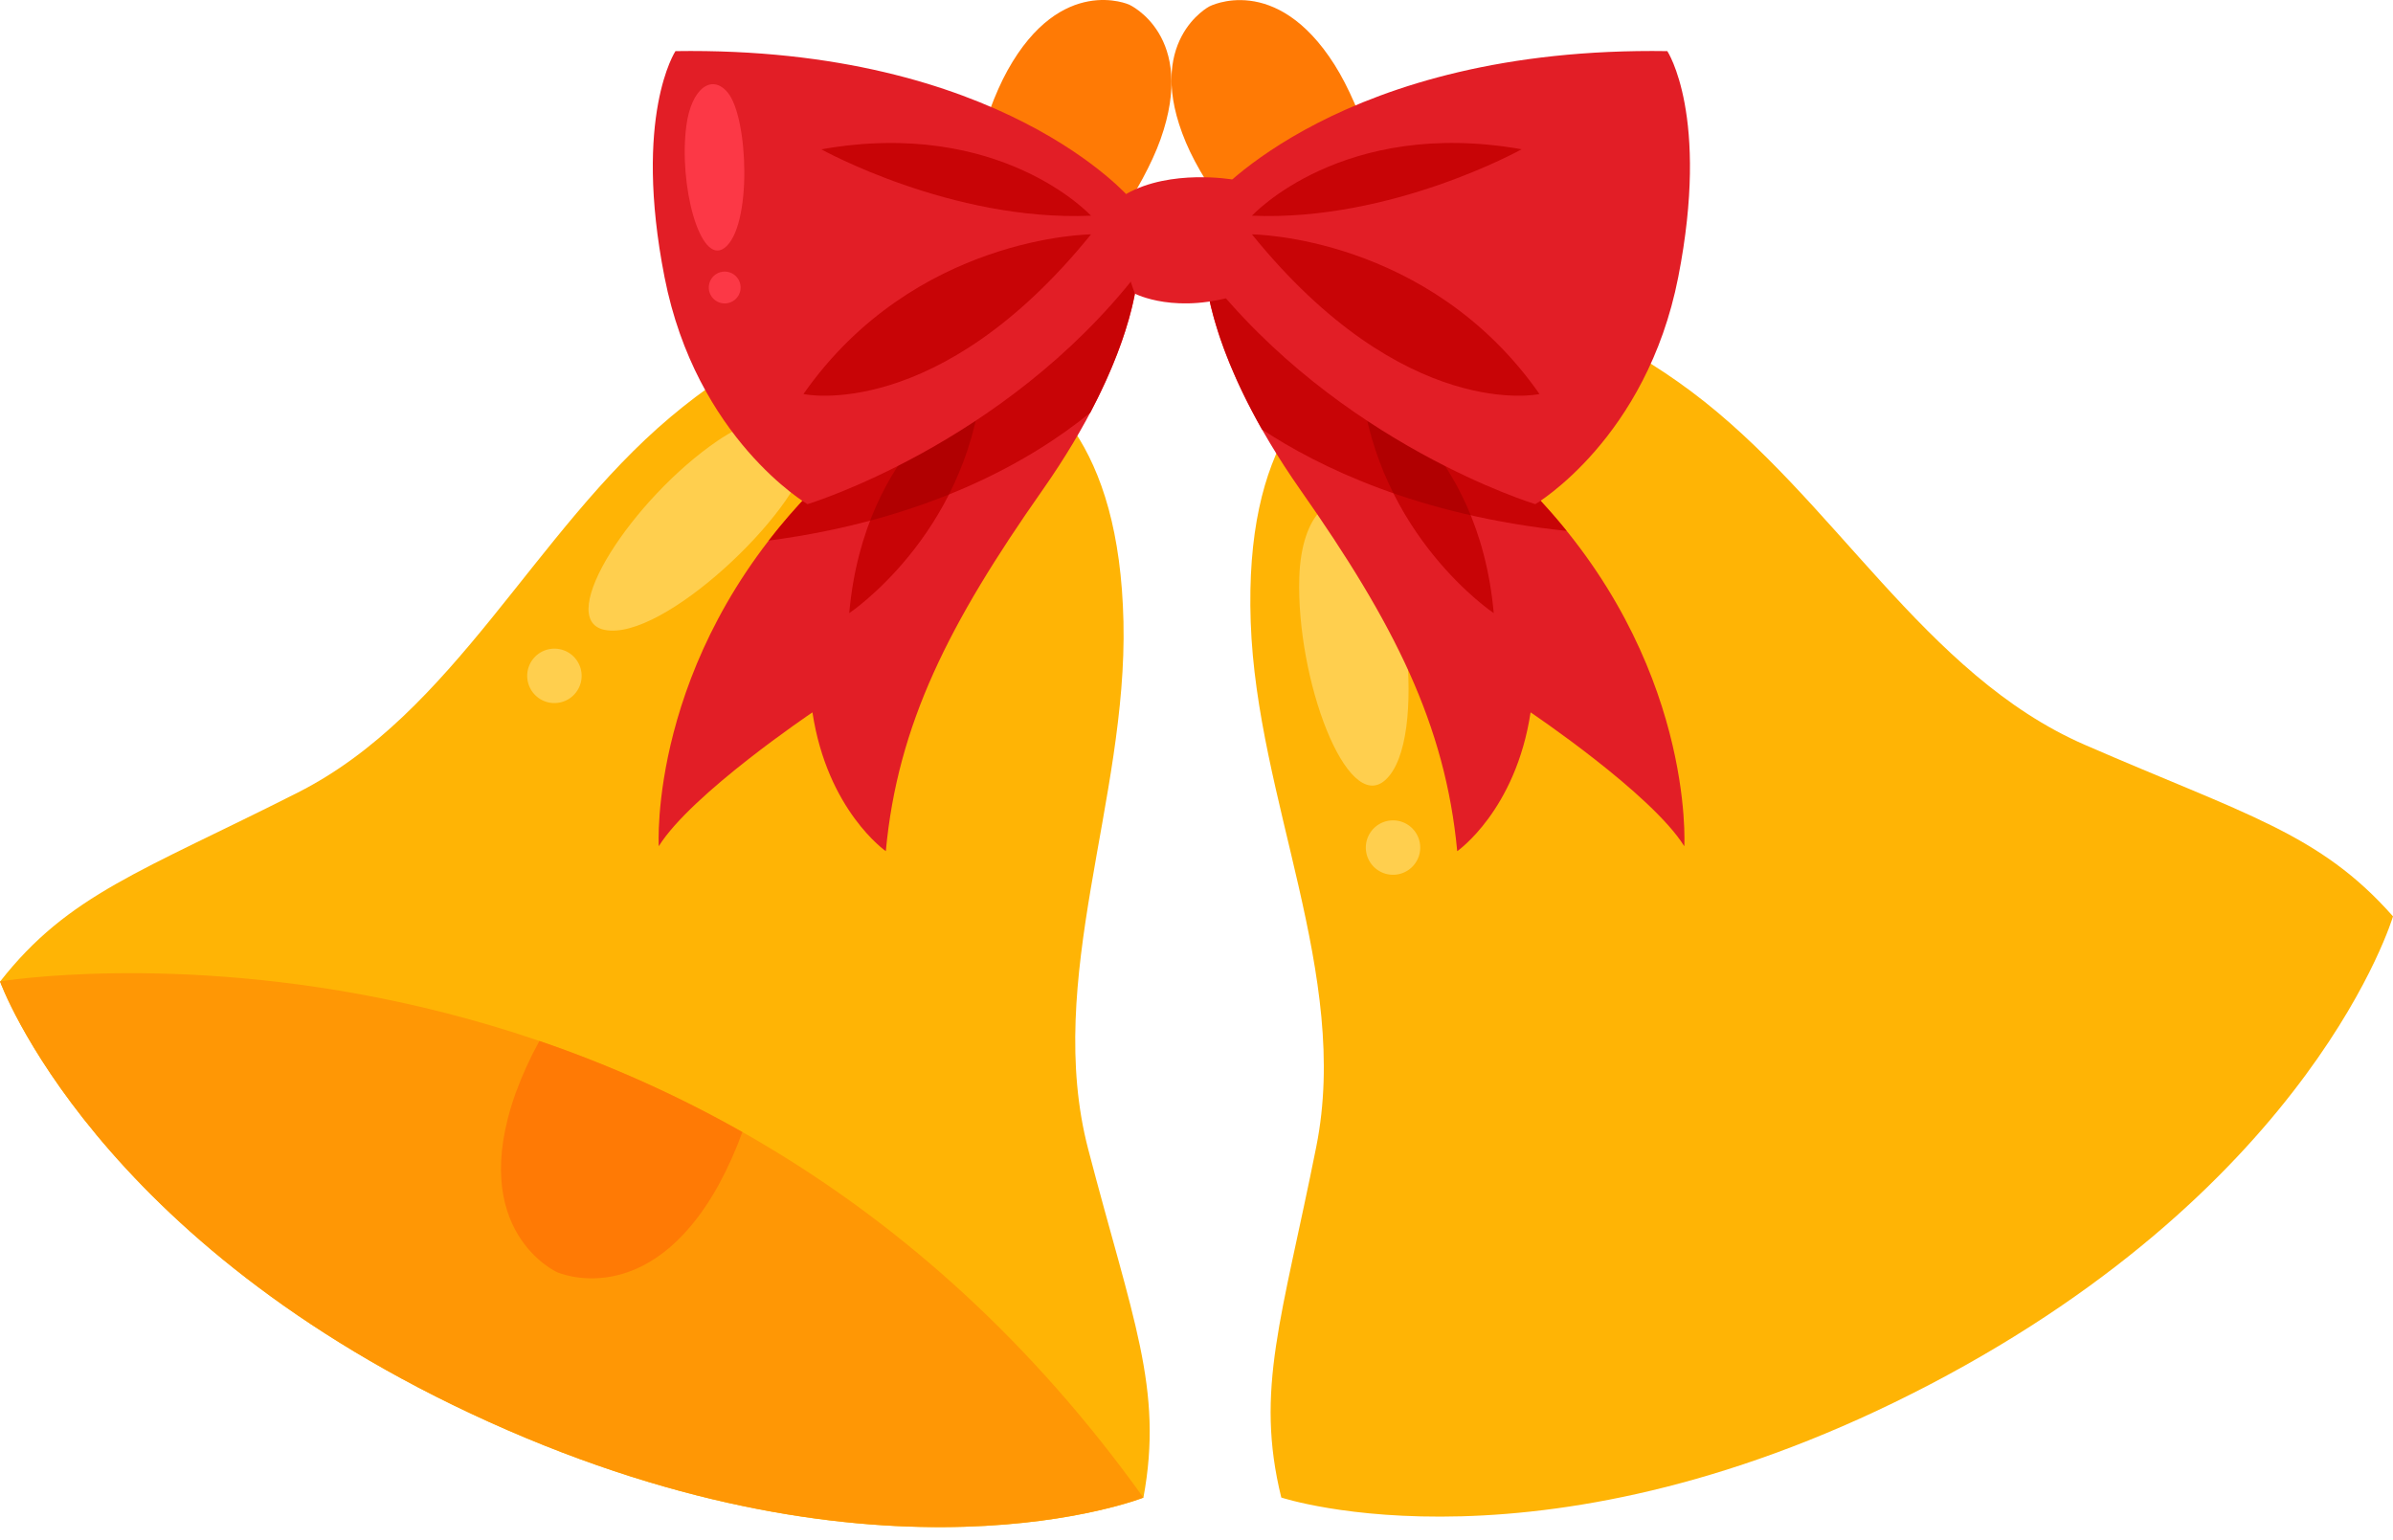
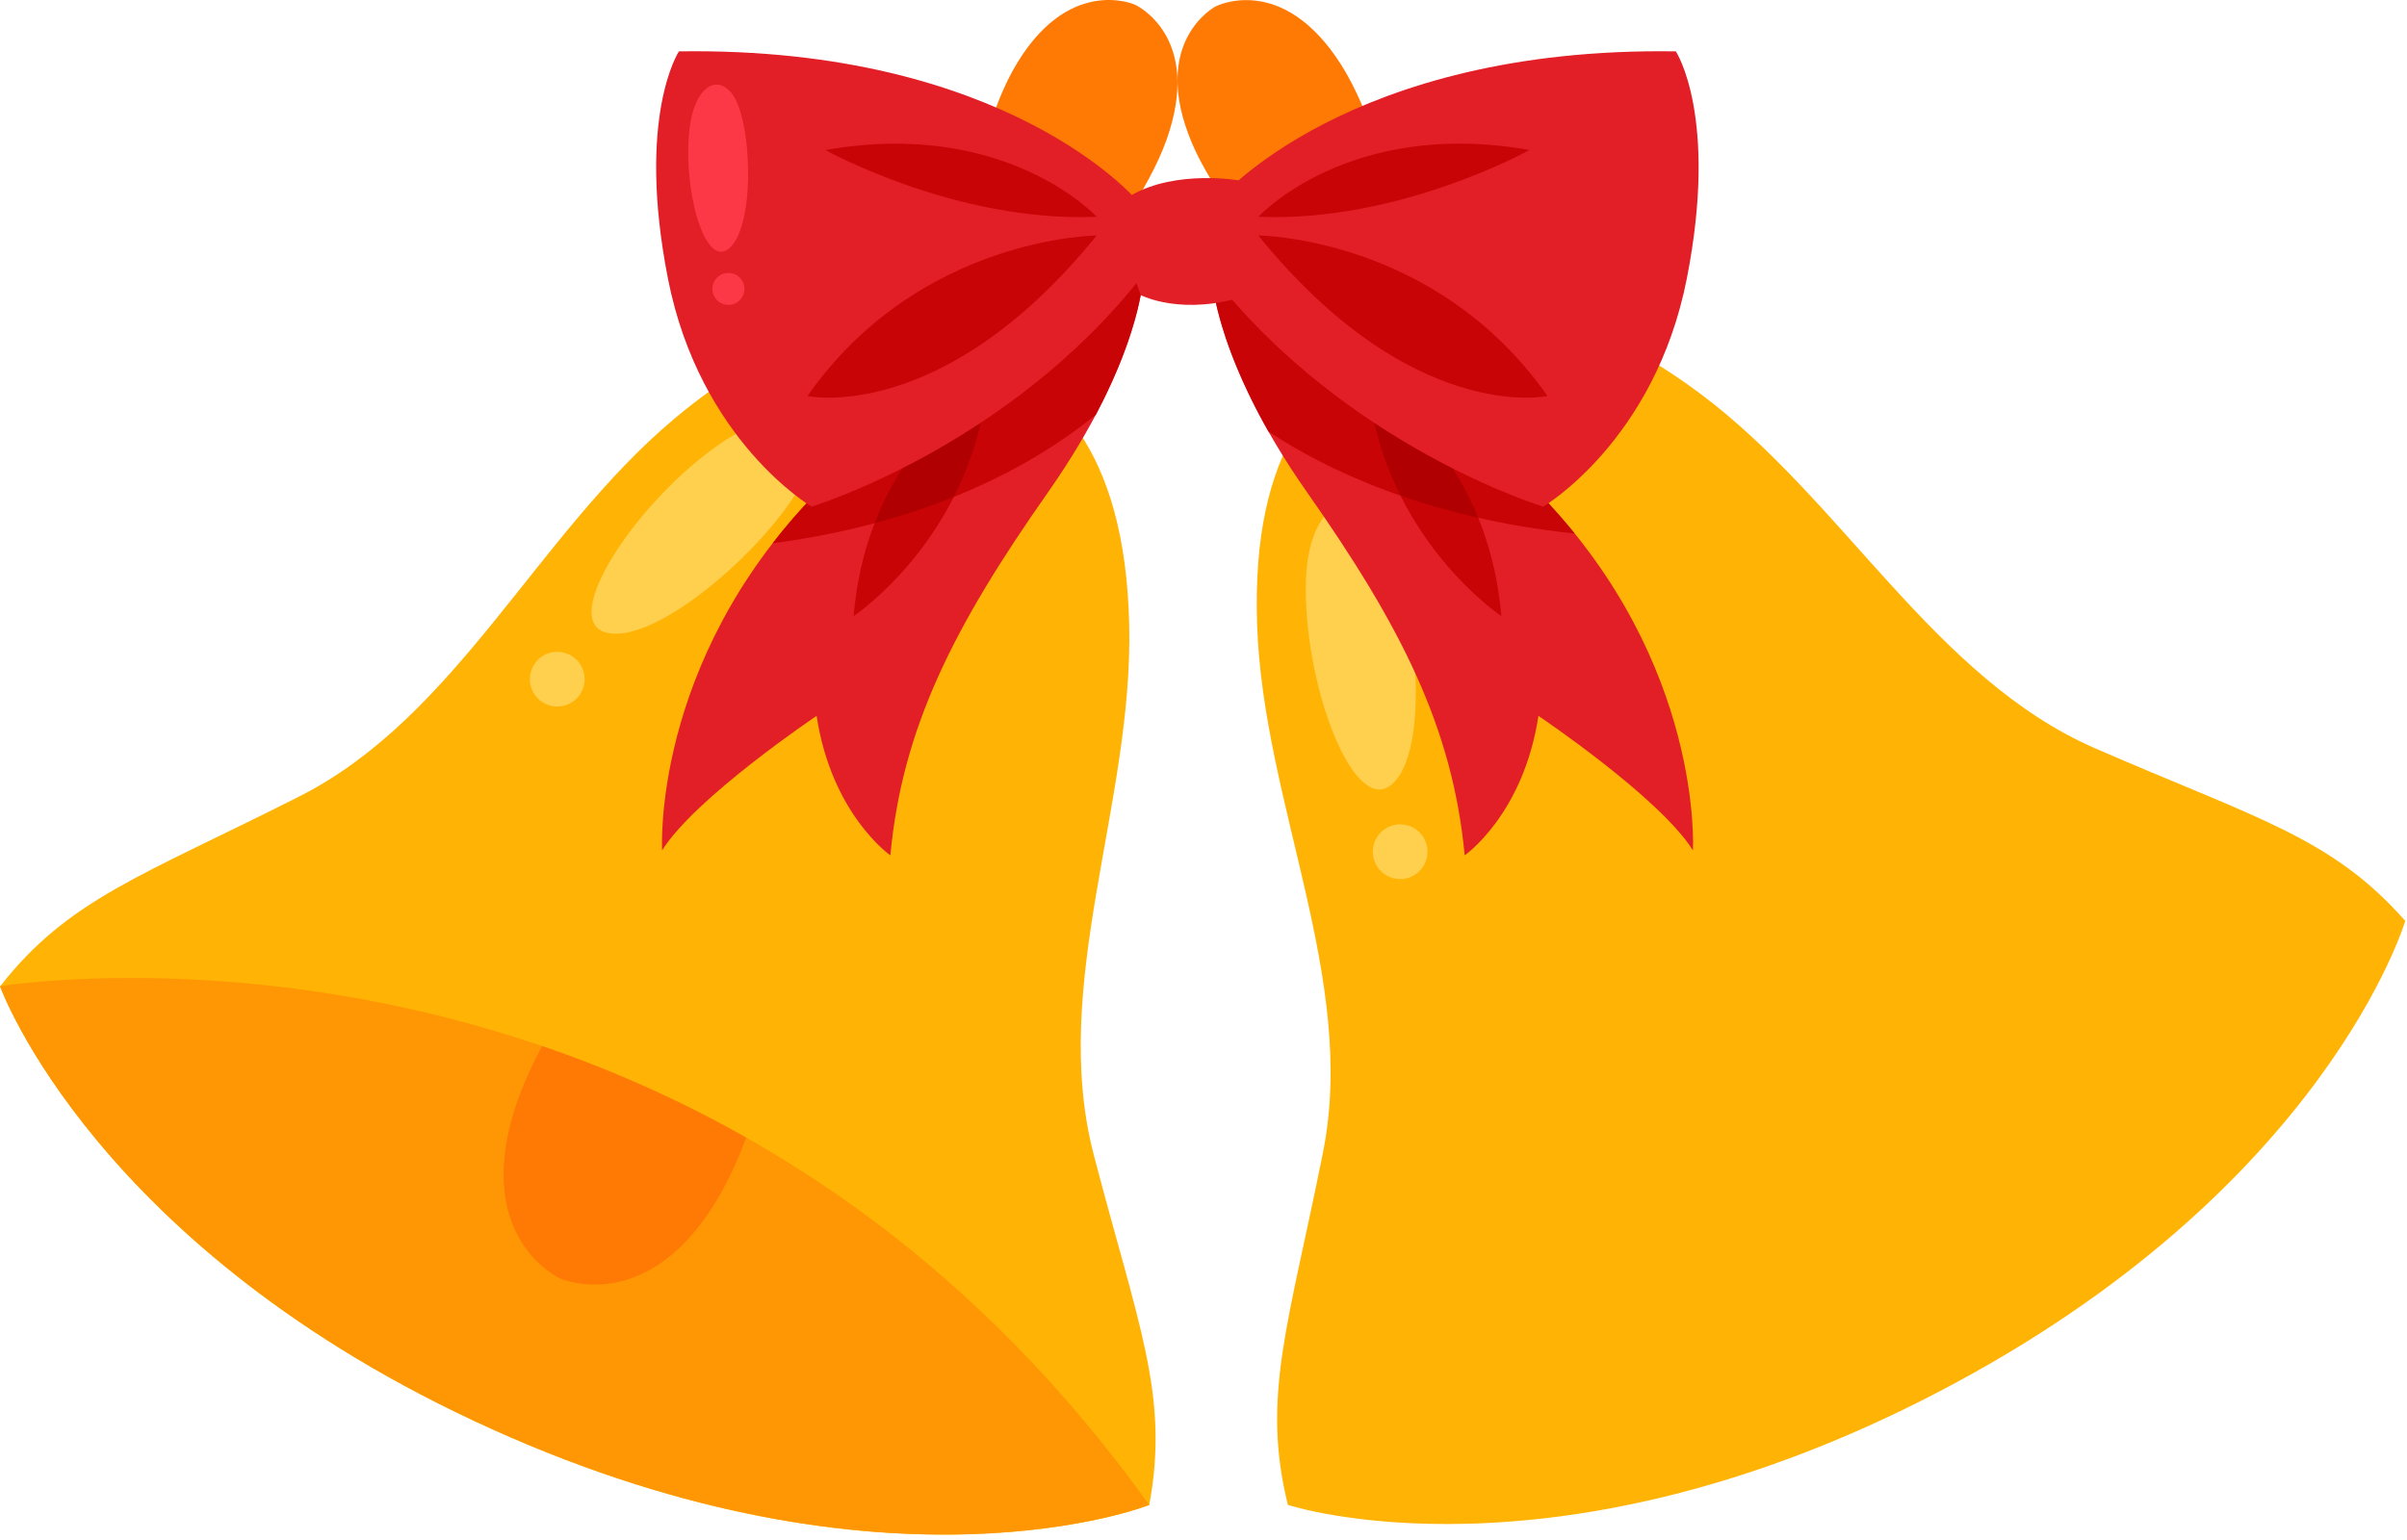
- <svg xmlns="http://www.w3.org/2000/svg" width="129" height="83" viewBox="0 0 129 83" fill="none">
-   <path d="M62.561 7.511C64.551 1.912 60.875 0.252 60.875 0.252C60.875 0.252 57.206 -1.408 54.316 3.789C51.577 8.722 50.515 20.221 50.515 20.221L51.355 21.338L52.749 21.23C52.749 21.23 60.67 12.829 62.561 7.511Z" fill="#FF7A05" />
-   <path d="M58.661 61.953C56.276 52.807 60.783 43.125 60.563 33.52C60.343 23.916 56.394 20.588 52.492 18.825C48.59 17.063 43.478 16.303 36.13 22.494C28.781 28.685 24.496 38.453 16.062 42.724C7.627 46.994 3.694 48.205 0.005 52.917C0.005 52.917 5.077 67.053 26.38 76.67C47.682 86.288 61.638 80.743 61.638 80.743C62.73 74.854 61.042 71.097 58.661 61.953Z" fill="#FFB405" />
-   <path d="M26.376 76.665C47.677 86.282 61.635 80.737 61.635 80.737C37.261 46.693 0 52.911 0 52.911C0 52.911 5.074 67.047 26.376 76.665Z" fill="#FF9705" />
+ <svg xmlns="http://www.w3.org/2000/svg" width="300" height="192" viewBox="0 0 300 192" fill="none">
+   <path d="M145.385 17.454C150.01 4.444 141.467 0.586 141.467 0.586C141.467 0.586 132.942 -3.272 126.223 8.805C119.859 20.268 117.391 46.992 117.391 46.992L119.343 49.588L122.583 49.336C122.583 49.336 140.99 29.812 145.385 17.454Z" fill="#FF7A05" />
+   <path d="M136.322 143.972C130.78 122.718 141.254 100.218 140.742 77.898C140.231 55.578 131.053 47.845 121.986 43.748C112.919 39.651 101.038 37.887 83.961 52.274C66.884 66.661 56.926 89.361 37.325 99.285C17.725 109.209 8.585 112.022 0.012 122.973C0.012 122.973 11.799 155.823 61.304 178.173C110.809 200.524 143.24 187.637 143.24 187.637C145.777 173.953 141.855 165.223 136.322 143.972Z" fill="#FFB405" />
+   <path d="M61.296 178.16C110.796 200.51 143.232 187.624 143.232 187.624C86.591 108.509 0 122.96 0 122.96C0 122.96 11.791 155.81 61.296 178.16Z" fill="#FF9705" />
  <g style="mix-blend-mode:screen">
    <g style="mix-blend-mode:screen">
-       <path d="M38.679 23.765C41.532 21.819 43.834 22.289 43.509 24.561C43.08 27.552 35.719 34.628 32.577 33.955C29.858 33.365 34.129 26.871 38.679 23.765Z" fill="#615B4A" />
+       <path d="M89.887 55.228C96.516 50.705 101.866 51.797 101.111 57.078C100.114 64.027 83.007 80.473 75.704 78.909C69.387 77.536 79.311 62.445 89.887 55.228Z" fill="#615B4A" />
    </g>
  </g>
  <g style="mix-blend-mode:screen">
    <g style="mix-blend-mode:screen">
-       <path d="M31.335 36.677C31.382 36.392 31.344 36.098 31.225 35.834C31.106 35.57 30.911 35.346 30.666 35.193C30.42 35.039 30.134 34.962 29.845 34.97C29.555 34.978 29.274 35.072 29.038 35.24C28.801 35.408 28.62 35.642 28.516 35.912C28.413 36.183 28.392 36.478 28.456 36.761C28.52 37.043 28.666 37.301 28.876 37.5C29.086 37.7 29.35 37.833 29.636 37.883C29.827 37.916 30.022 37.911 30.211 37.868C30.4 37.825 30.578 37.746 30.736 37.634C30.894 37.522 31.028 37.379 31.131 37.215C31.234 37.051 31.303 36.868 31.335 36.677Z" fill="#615B4A" />
+       <path d="M72.818 85.234C72.929 84.57 72.84 83.888 72.563 83.274C72.287 82.66 71.834 82.141 71.263 81.784C70.692 81.427 70.029 81.247 69.355 81.266C68.682 81.285 68.03 81.504 67.481 81.894C66.931 82.283 66.51 82.827 66.269 83.456C66.028 84.085 65.979 84.771 66.128 85.428C66.276 86.085 66.616 86.683 67.105 87.147C67.593 87.611 68.207 87.92 68.871 88.035C69.314 88.112 69.768 88.1 70.207 88.001C70.646 87.902 71.061 87.717 71.427 87.456C71.794 87.196 72.106 86.866 72.345 86.484C72.583 86.103 72.744 85.678 72.818 85.234V85.234Z" fill="#615B4A" />
    </g>
  </g>
-   <path d="M29.077 56.12C28.578 57.026 28.149 57.969 27.793 58.941C25.146 66.383 30.027 68.584 30.027 68.584C30.027 68.584 34.908 70.785 38.735 63.89C39.234 62.971 39.663 62.016 40.019 61.032C36.532 59.059 32.868 57.414 29.077 56.12Z" fill="#FF7A05" />
-   <path d="M63.93 7.683C61.618 2.21 65.193 0.346 65.193 0.346C65.193 0.346 68.769 -1.523 71.946 3.497C74.963 8.267 76.688 19.684 76.688 19.684L75.913 20.849L74.514 20.819C74.514 20.819 66.122 12.884 63.93 7.683Z" fill="#FF7A05" />
-   <path d="M70.959 61.81C72.806 52.543 67.754 43.136 67.422 33.537C67.09 23.938 70.84 20.386 74.637 18.401C78.434 16.417 83.491 15.364 91.183 21.114C98.874 26.865 103.717 36.382 112.382 40.153C121.048 43.925 125.04 44.912 129 49.404C129 49.404 124.75 63.809 104.038 74.638C83.326 85.466 69.071 80.735 69.071 80.735C67.64 74.924 69.11 71.077 70.959 61.81Z" fill="#FFB405" />
+   <path d="M67.571 130.416C66.413 132.523 65.415 134.715 64.587 136.972C58.435 154.267 69.779 159.382 69.779 159.382C69.779 159.382 81.122 164.498 90.015 148.473C91.176 146.338 92.174 144.118 92.999 141.832C84.895 137.246 76.383 133.424 67.571 130.416V130.416Z" fill="#FF7A05" />
+   <path d="M148.565 17.855C143.194 5.135 151.502 0.804 151.502 0.804C151.502 0.804 159.811 -3.54 167.194 8.127C174.206 19.21 178.213 45.743 178.213 45.743L176.414 48.45L173.162 48.381C173.162 48.381 153.659 29.94 148.565 17.855Z" fill="#FF7A05" />
+   <path d="M164.9 143.639C169.193 122.103 157.453 100.243 156.682 77.936C155.91 55.628 164.623 47.375 173.447 42.763C182.271 38.151 194.024 35.704 211.898 49.068C229.773 62.432 241.027 84.547 261.164 93.312C281.302 102.076 290.578 104.37 299.782 114.81C299.782 114.81 289.905 148.286 241.773 173.45C193.641 198.613 160.514 187.619 160.514 187.619C157.189 174.115 160.603 165.175 164.9 143.639Z" fill="#FFB405" />
  <g style="mix-blend-mode:screen">
    <g style="mix-blend-mode:screen">
-       <path d="M70.042 31.123C70.152 27.672 71.887 26.089 73.527 27.691C75.69 29.8 77.067 39.919 74.672 42.059C72.601 43.912 69.867 36.63 70.042 31.123Z" fill="#615B4A" />
+       <path d="M162.769 72.326C163.025 64.307 167.057 60.629 170.868 64.35C175.894 69.252 179.096 92.766 173.528 97.741C168.716 102.047 162.364 85.123 162.769 72.326Z" fill="#615B4A" />
    </g>
  </g>
  <g style="mix-blend-mode:screen">
    <g style="mix-blend-mode:screen">
-       <path d="M76.143 44.668C75.94 44.461 75.68 44.318 75.397 44.258C75.113 44.198 74.818 44.224 74.549 44.331C74.28 44.439 74.049 44.624 73.885 44.863C73.721 45.102 73.631 45.384 73.627 45.673C73.623 45.963 73.704 46.248 73.862 46.491C74.019 46.734 74.245 46.926 74.511 47.041C74.777 47.156 75.071 47.19 75.356 47.138C75.641 47.086 75.905 46.951 76.113 46.75C76.253 46.615 76.364 46.455 76.441 46.277C76.518 46.099 76.559 45.908 76.561 45.715C76.564 45.521 76.528 45.329 76.457 45.149C76.385 44.97 76.278 44.806 76.143 44.668Z" fill="#615B4A" />
+       <path d="M176.947 103.802C176.476 103.321 175.873 102.99 175.214 102.851C174.555 102.712 173.87 102.771 173.244 103.021C172.619 103.271 172.081 103.701 171.7 104.256C171.318 104.811 171.109 105.466 171.1 106.14C171.09 106.813 171.281 107.474 171.646 108.04C172.012 108.605 172.537 109.05 173.155 109.317C173.773 109.585 174.457 109.663 175.12 109.543C175.782 109.423 176.395 109.109 176.879 108.641C177.202 108.328 177.461 107.955 177.64 107.542C177.818 107.129 177.913 106.685 177.92 106.236C177.926 105.786 177.844 105.339 177.677 104.922C177.51 104.504 177.262 104.124 176.947 103.802V103.802Z" fill="#615B4A" />
    </g>
  </g>
-   <path d="M60.897 13.872L61.327 14.729C61.327 14.729 61.218 19.271 56.19 26.434C51.162 33.597 48.387 39.047 47.752 45.889C47.752 45.889 44.599 43.697 43.797 38.405C43.797 38.405 37.276 42.789 35.512 45.621C35.512 45.621 34.925 35.626 43.689 26.544C52.454 17.462 56.931 12.834 56.931 12.834L60.897 13.872Z" fill="#E21E26" />
+   <path d="M141.519 32.237L142.516 34.228C142.516 34.228 142.265 44.783 130.58 61.43C118.896 78.076 112.446 90.741 110.971 106.642C110.971 106.642 103.643 101.547 101.781 89.249C101.781 89.249 86.626 99.437 82.525 106.019C82.525 106.019 81.161 82.791 101.529 61.685C121.897 40.58 132.303 29.825 132.303 29.825L141.519 32.237Z" fill="#E21E26" />
  <g style="mix-blend-mode:multiply">
    <g style="mix-blend-mode:multiply">
-       <path d="M52.934 20.707C52.934 20.707 46.598 23.879 45.78 33.054C45.773 33.062 52.026 28.892 52.934 20.707Z" fill="#E21E26" />
+       <path d="M123.013 48.121C123.013 48.121 108.289 55.492 106.388 76.814C106.371 76.832 120.903 67.142 123.013 48.121Z" fill="#E21E26" />
    </g>
  </g>
-   <path d="M65.406 13.873L64.981 14.729C64.981 14.729 65.089 19.271 70.117 26.434C75.145 33.597 77.913 39.051 78.555 45.889C78.555 45.889 81.708 43.697 82.51 38.405C82.51 38.405 89.031 42.789 90.796 45.622C90.796 45.622 91.383 35.626 82.618 26.544C73.853 17.462 69.383 12.831 69.383 12.831L65.406 13.873Z" fill="#E21E26" />
+   <path d="M151.997 32.238L151.008 34.229C151.008 34.229 151.26 44.784 162.944 61.43C174.629 78.077 181.061 90.75 182.553 106.642C182.553 106.642 189.881 101.548 191.744 89.25C191.744 89.25 206.898 99.438 210.999 106.02C210.999 106.02 212.363 82.791 191.996 61.686C171.628 40.581 161.239 29.817 161.239 29.817L151.997 32.238Z" fill="#E21E26" />
  <g style="mix-blend-mode:multiply">
    <g style="mix-blend-mode:multiply">
-       <path d="M73.369 20.707C73.369 20.707 79.705 23.879 80.523 33.054C80.531 33.062 74.277 28.892 73.369 20.707Z" fill="#E21E26" />
+       <path d="M170.502 48.121C170.502 48.121 185.226 55.492 187.127 76.814C187.144 76.832 172.612 67.142 170.502 48.121Z" fill="#E21E26" />
    </g>
  </g>
  <g style="mix-blend-mode:multiply">
    <g style="mix-blend-mode:multiply">
-       <path d="M84.454 28.622C83.893 27.925 83.282 27.231 82.62 26.54C78.361 22.126 75.12 18.771 72.898 16.477L68.209 14.966C68.209 14.966 66.224 14.212 65.364 13.951L64.981 14.729C64.981 14.729 65.058 17.912 68.028 23.149C71.052 25.15 76.416 27.786 84.454 28.622Z" fill="#E21E26" />
+       <path d="M196.263 66.515C194.958 64.895 193.537 63.283 192 61.677C182.101 51.418 174.57 43.622 169.407 38.291L158.511 34.778C158.511 34.778 153.898 33.026 151.899 32.421L151.008 34.228C151.008 34.228 151.187 41.624 158.089 53.795C165.118 58.446 177.583 64.571 196.263 66.515Z" fill="#E21E26" />
    </g>
  </g>
  <g style="mix-blend-mode:multiply">
    <g style="mix-blend-mode:multiply">
-       <path d="M61.327 14.729L60.914 13.906C59.755 13.878 57.651 14.01 57.651 14.01L54.42 15.425C52.243 17.68 48.666 21.385 43.687 26.541C42.891 27.368 42.139 28.237 41.437 29.145C50.038 28.01 55.561 24.86 58.775 22.248C61.259 17.547 61.327 14.729 61.327 14.729Z" fill="#E21E26" />
+       <path d="M142.516 34.229L141.557 32.315C138.863 32.252 133.973 32.558 133.973 32.558L126.466 35.845C121.408 41.086 113.094 49.697 101.524 61.678C99.673 63.6 97.927 65.621 96.294 67.731C116.283 65.093 129.118 57.773 136.587 51.703C142.358 40.777 142.516 34.229 142.516 34.229Z" fill="#E21E26" />
    </g>
  </g>
-   <path d="M60.945 10.719C60.945 10.719 53.996 2.489 36.412 2.756C36.412 2.756 34.114 6.231 35.823 14.942C37.533 23.654 43.528 27.181 43.528 27.181C43.528 27.181 54.11 23.974 61.321 14.729V12.323L60.945 10.719Z" fill="#E21E26" />
+   <path d="M141.629 24.911C141.629 24.911 125.482 5.783 84.618 6.405C84.618 6.405 79.276 14.479 83.249 34.724C87.222 54.968 101.153 63.166 101.153 63.166C101.153 63.166 125.746 55.714 142.503 34.229V28.636L141.629 24.911Z" fill="#E21E26" />
  <g style="mix-blend-mode:multiply">
    <g style="mix-blend-mode:multiply">
-       <path d="M58.813 11.629C58.813 11.629 53.951 6.337 44.276 8.05C44.276 8.05 51.278 11.948 58.813 11.629Z" fill="#E21E26" />
+       <path d="M136.676 27.025C136.676 27.025 125.375 14.727 102.893 18.709C102.893 18.709 119.164 27.767 136.676 27.025Z" fill="#E21E26" />
    </g>
  </g>
  <g style="mix-blend-mode:multiply">
    <g style="mix-blend-mode:multiply">
-       <path d="M58.813 12.636C58.813 12.636 49.3 12.689 43.313 21.241C43.313 21.258 50.583 22.799 58.813 12.636Z" fill="#E21E26" />
+       <path d="M136.676 29.365C136.676 29.365 114.569 29.489 100.655 49.362C100.655 49.401 117.549 52.981 136.676 29.365Z" fill="#E21E26" />
    </g>
  </g>
-   <path d="M65.347 10.719C65.347 10.719 72.296 2.489 89.88 2.756C89.88 2.756 92.179 6.231 90.469 14.942C88.76 23.654 82.765 27.181 82.765 27.181C82.765 27.181 72.182 23.974 64.971 14.729V12.323L65.347 10.719Z" fill="#E21E26" />
+   <path d="M151.86 24.911C151.86 24.911 168.008 5.783 208.872 6.405C208.872 6.405 214.213 14.479 210.24 34.724C206.267 54.968 192.336 63.166 192.336 63.166C192.336 63.166 167.744 55.714 150.986 34.229V28.636L151.86 24.911Z" fill="#E21E26" />
  <g style="mix-blend-mode:multiply">
    <g style="mix-blend-mode:multiply">
-       <path d="M67.49 11.629C67.49 11.629 72.353 6.337 82.027 8.047C82.027 8.05 75.026 11.948 67.49 11.629Z" fill="#E21E26" />
+       <path d="M156.839 27.025C156.839 27.025 168.14 14.726 190.622 18.7C190.622 18.708 174.351 27.767 156.839 27.025Z" fill="#E21E26" />
    </g>
  </g>
  <g style="mix-blend-mode:multiply">
    <g style="mix-blend-mode:multiply">
-       <path d="M67.49 12.636C67.49 12.636 77.003 12.689 82.99 21.241C82.99 21.258 75.721 22.799 67.49 12.636Z" fill="#E21E26" />
+       <path d="M156.839 29.365C156.839 29.365 178.946 29.489 192.86 49.362C192.86 49.401 175.967 52.981 156.839 29.365Z" fill="#E21E26" />
    </g>
  </g>
-   <path d="M66.43 9.677C66.43 9.677 63.11 9.097 60.709 10.457C60.709 10.457 59.912 12.474 61.18 15.831C61.18 15.831 63.436 17.015 66.938 15.831C66.938 15.831 68.185 12.636 66.43 9.677Z" fill="#E21E26" />
+   <path d="M154.376 22.488C154.376 22.488 146.66 21.141 141.08 24.3C141.08 24.3 139.23 28.989 142.175 36.79C142.175 36.79 147.419 39.539 155.557 36.79C155.557 36.79 158.455 29.364 154.376 22.488Z" fill="#E21E26" />
  <g style="mix-blend-mode:screen">
    <g style="mix-blend-mode:screen">
-       <path d="M37.001 6.766C37.267 4.774 38.366 3.958 39.224 4.983C40.354 6.333 40.556 12.279 39.041 13.377C37.731 14.322 36.575 9.94 37.001 6.766Z" fill="#E21E26" />
+       <path d="M85.986 15.724C86.604 11.095 89.157 9.198 91.153 11.581C93.778 14.718 94.247 28.534 90.726 31.087C87.683 33.283 84.997 23.099 85.986 15.724Z" fill="#E21E26" />
    </g>
  </g>
  <g style="mix-blend-mode:screen">
    <g style="mix-blend-mode:screen">
-       <path d="M39.74 14.967C39.634 14.834 39.492 14.735 39.33 14.683C39.168 14.631 38.995 14.628 38.832 14.674C38.668 14.721 38.522 14.815 38.412 14.944C38.302 15.074 38.233 15.233 38.214 15.401C38.194 15.57 38.225 15.741 38.303 15.892C38.38 16.043 38.501 16.168 38.649 16.25C38.798 16.333 38.967 16.37 39.137 16.356C39.306 16.342 39.467 16.278 39.6 16.172C39.778 16.031 39.892 15.825 39.919 15.599C39.945 15.373 39.88 15.146 39.74 14.967Z" fill="#E21E26" />
+       <path d="M92.351 34.782C92.106 34.473 91.774 34.243 91.399 34.122C91.023 34.001 90.62 33.993 90.24 34.102C89.861 34.209 89.522 34.428 89.266 34.728C89.01 35.029 88.85 35.399 88.805 35.791C88.759 36.183 88.831 36.58 89.011 36.931C89.192 37.282 89.472 37.572 89.817 37.764C90.162 37.956 90.556 38.041 90.949 38.009C91.343 37.977 91.718 37.828 92.027 37.583C92.44 37.254 92.706 36.774 92.766 36.249C92.827 35.725 92.678 35.197 92.351 34.782V34.782Z" fill="#E21E26" />
    </g>
  </g>
</svg>
